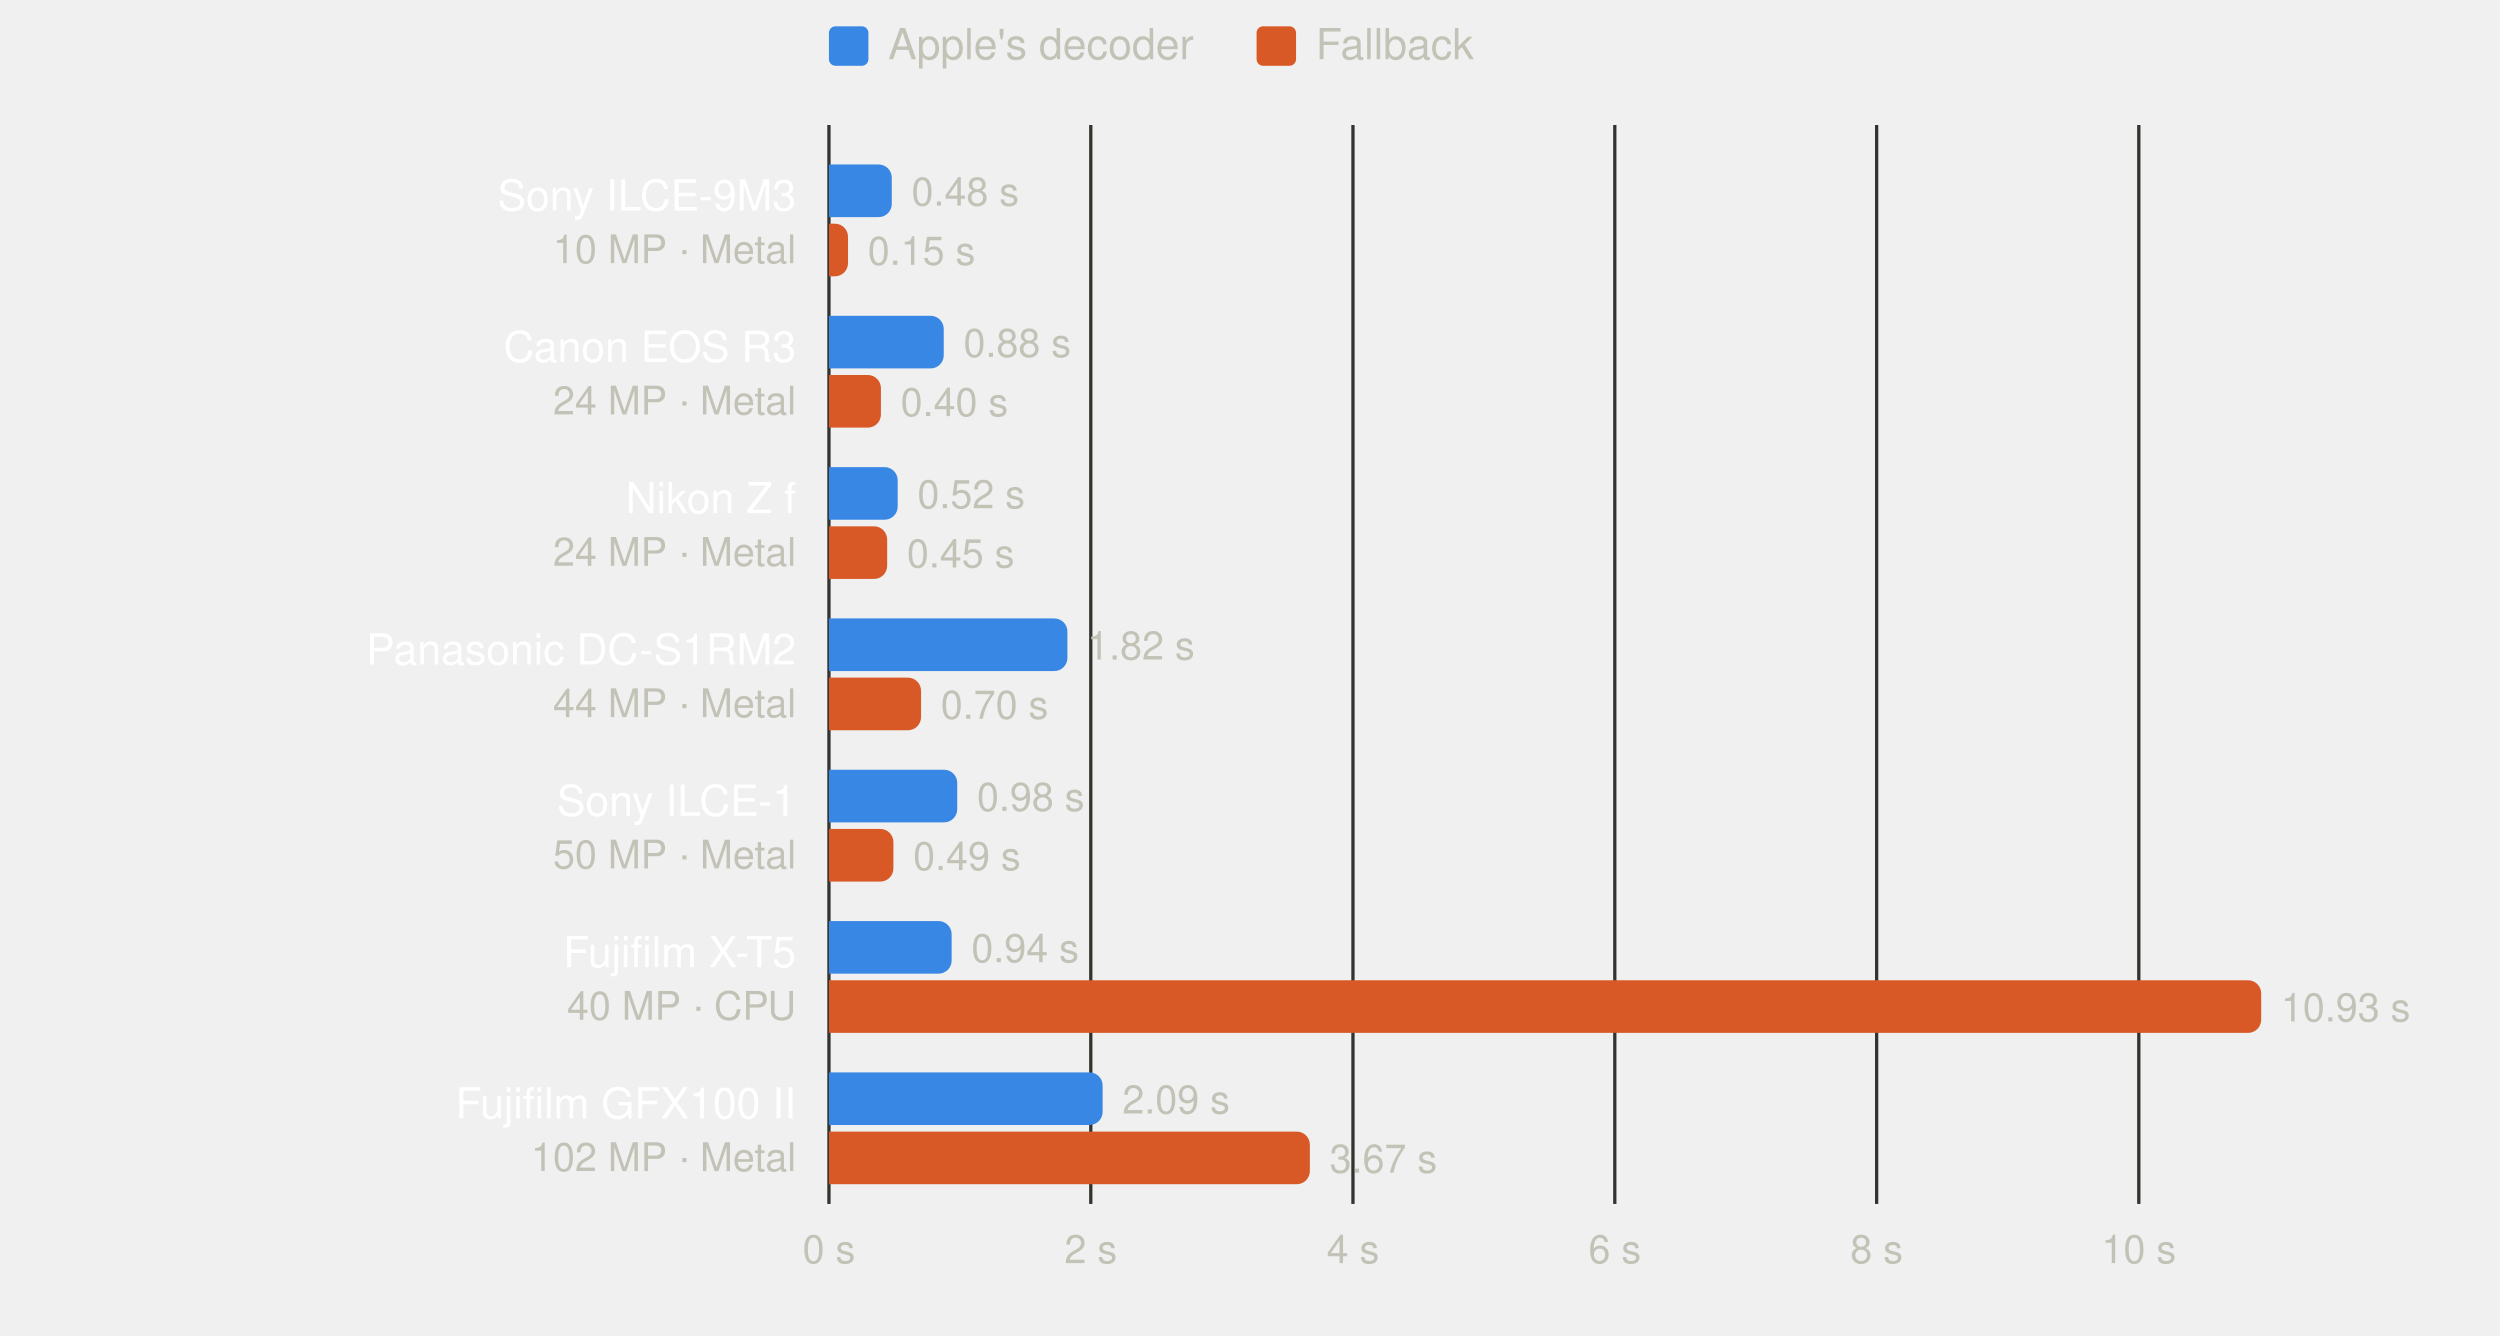
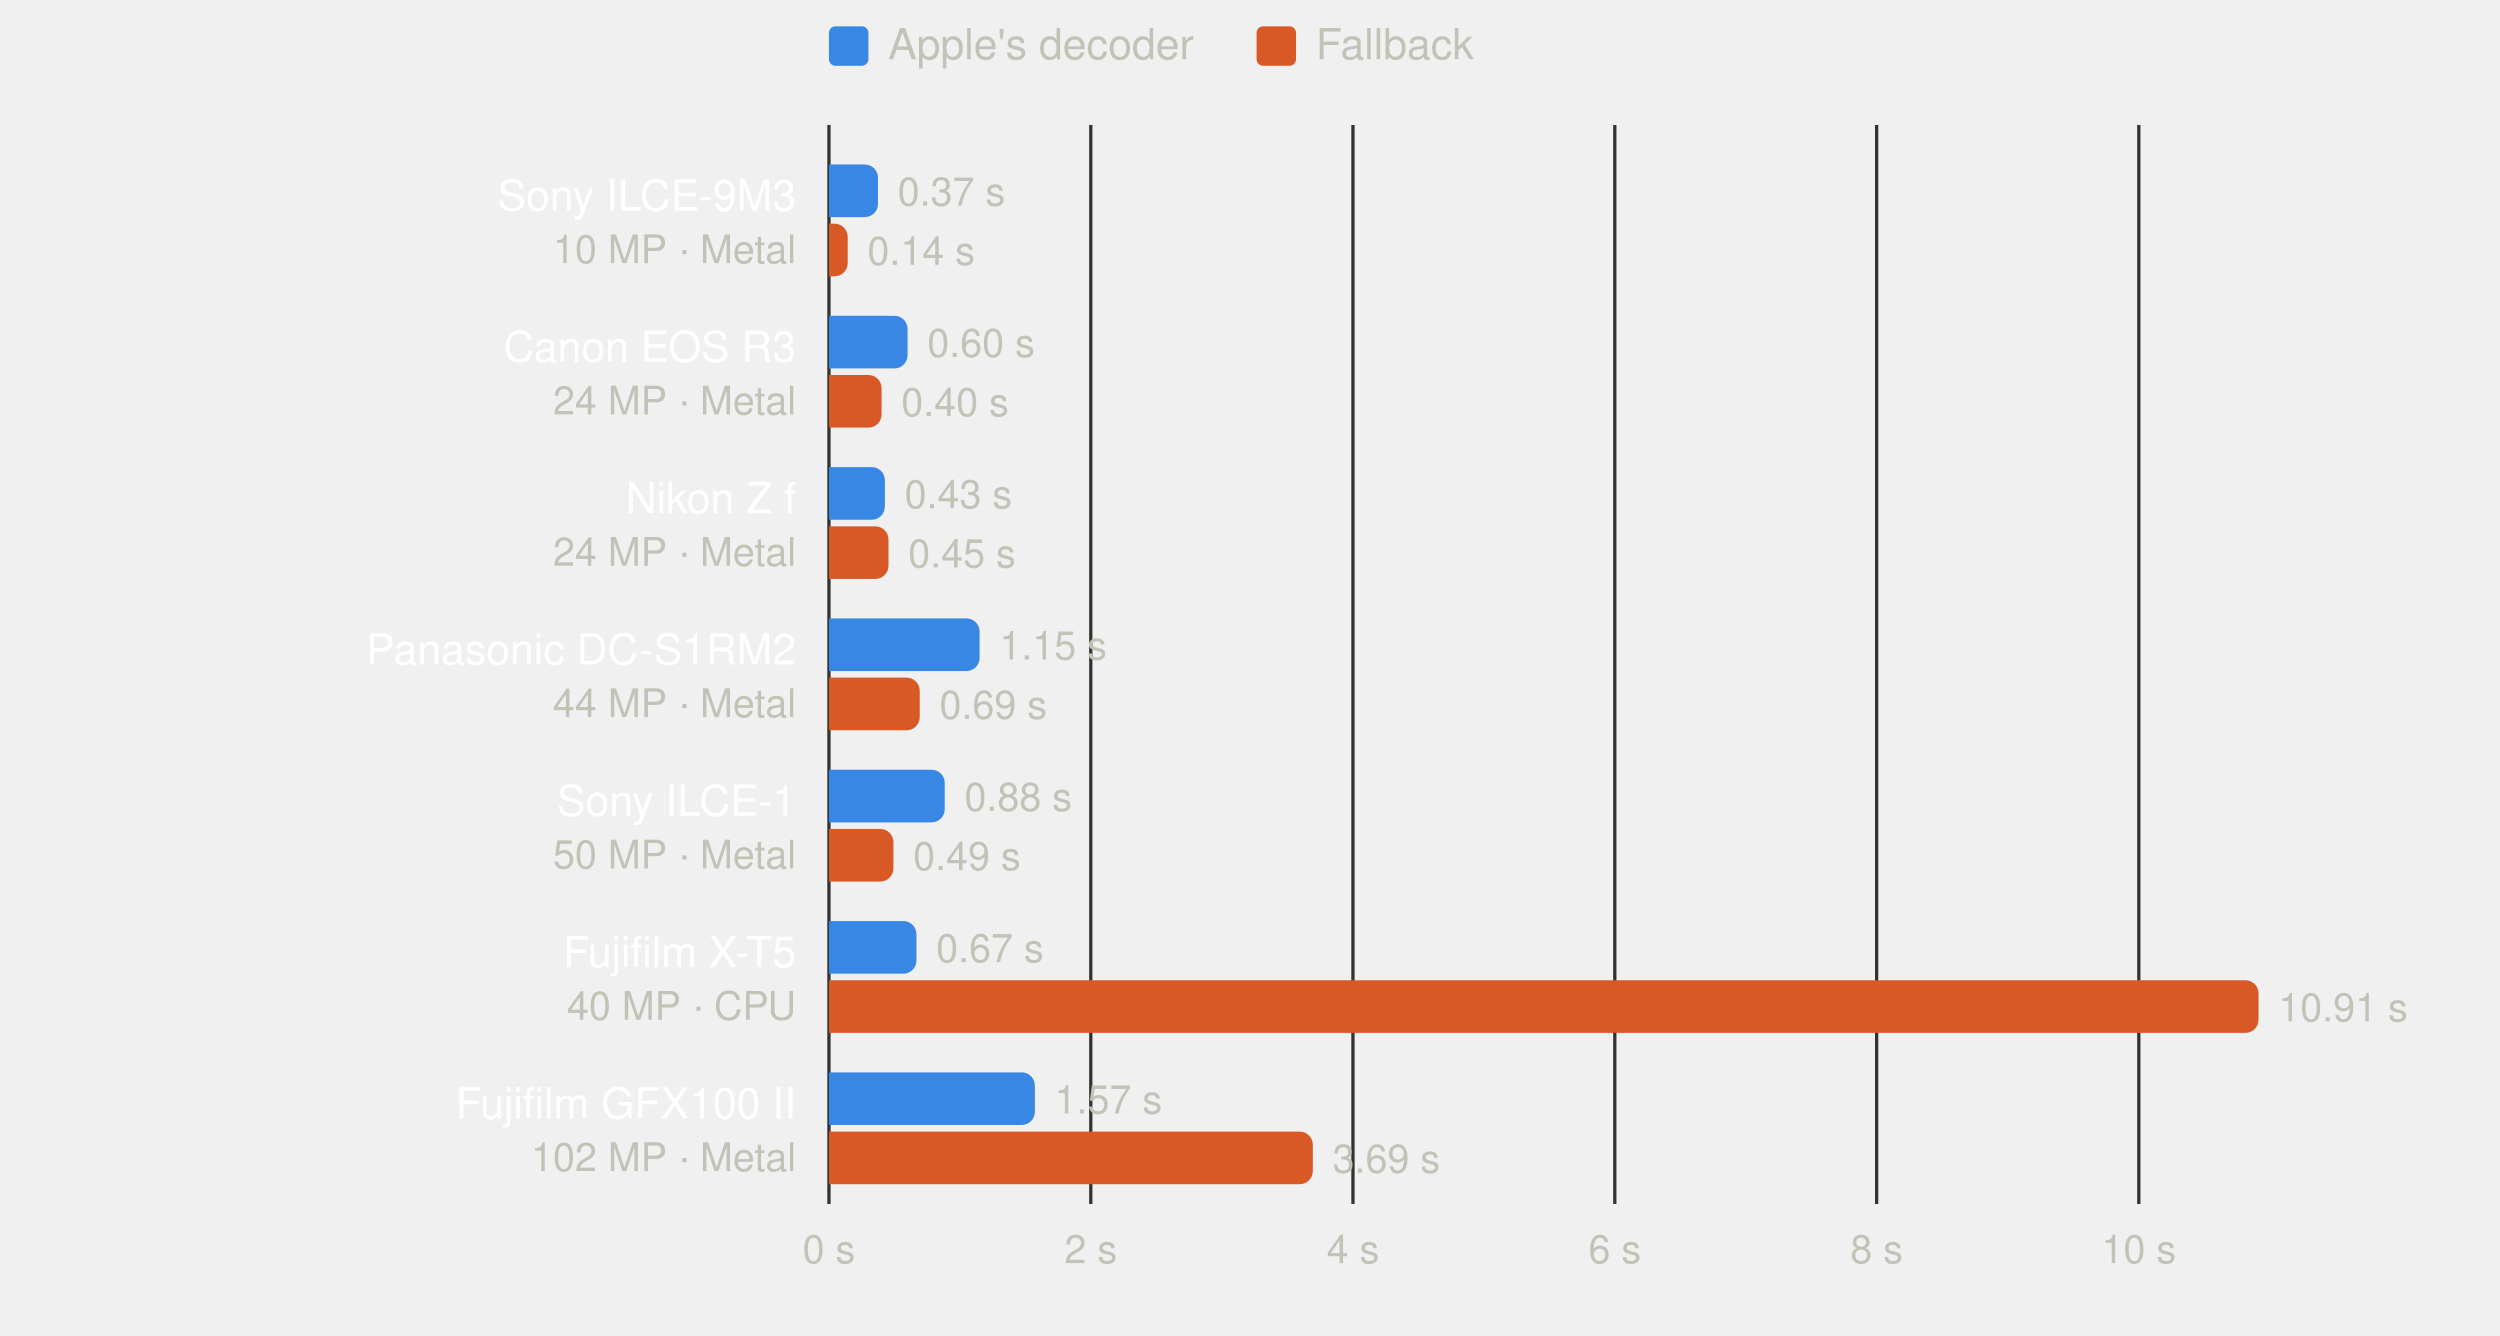
<svg xmlns="http://www.w3.org/2000/svg" viewBox="0 0 760 406" width="760" height="406" role="img" aria-label="Seconds from file to full-resolution image, per decoder" font-family="-apple-system, BlinkMacSystemFont, 'Segoe UI', Helvetica, Arial, sans-serif" font-size="13">
  <rect x="252" y="8" width="12" height="12" rx="2" fill="#3987e5" />
  <text x="270.0" y="18.0" text-anchor="start" fill="#c3c2b7" font-weight="400" font-size="13">Apple's decoder</text>
  <rect x="382.0" y="8" width="12" height="12" rx="2" fill="#d95926" />
  <text x="400.0" y="18.0" text-anchor="start" fill="#c3c2b7" font-weight="400" font-size="13">Fallback</text>
  <line x1="252.0" y1="38.0" x2="252.0" y2="366.0" stroke="#33332f" stroke-width="1" />
  <text x="252.0" y="384.0" text-anchor="middle" fill="#c3c2b7" font-weight="400" font-size="12">0 s</text>
  <line x1="331.6" y1="38.0" x2="331.6" y2="366.0" stroke="#33332f" stroke-width="1" />
  <text x="331.6" y="384.0" text-anchor="middle" fill="#c3c2b7" font-weight="400" font-size="12">2 s</text>
  <line x1="411.3" y1="38.0" x2="411.3" y2="366.0" stroke="#33332f" stroke-width="1" />
  <text x="411.3" y="384.0" text-anchor="middle" fill="#c3c2b7" font-weight="400" font-size="12">4 s</text>
  <line x1="490.9" y1="38.0" x2="490.9" y2="366.0" stroke="#33332f" stroke-width="1" />
  <text x="490.9" y="384.0" text-anchor="middle" fill="#c3c2b7" font-weight="400" font-size="12">6 s</text>
  <line x1="570.5" y1="38.0" x2="570.5" y2="366.0" stroke="#33332f" stroke-width="1" />
  <text x="570.5" y="384.0" text-anchor="middle" fill="#c3c2b7" font-weight="400" font-size="12">8 s</text>
  <line x1="650.2" y1="38.0" x2="650.2" y2="366.0" stroke="#33332f" stroke-width="1" />
  <text x="650.2" y="384.0" text-anchor="middle" fill="#c3c2b7" font-weight="400" font-size="12">10 s</text>
  <text x="242.0" y="64.0" text-anchor="end" fill="#ffffff" font-weight="400" font-size="13">Sony ILCE-9M3</text>
  <text x="242.0" y="80.0" text-anchor="end" fill="#c3c2b7" font-weight="400" font-size="12">10 MP · Metal</text>
-   <path d="M252.0,50.0 h15.1 a4,4 0 0 1 4,4 v8.0 a4,4 0 0 1 -4,4 h-15.1 z" fill="#3987e5" fill-opacity="1.0" />
-   <text x="277.1" y="62.5" text-anchor="start" fill="#c3c2b7" font-weight="400" font-size="12">0.48 s</text>
-   <path d="M252.0,68.0 h1.8 a4,4 0 0 1 4,4 v8.0 a4,4 0 0 1 -4,4 h-1.8 z" fill="#d95926" fill-opacity="1.0" />
-   <text x="263.8" y="80.5" text-anchor="start" fill="#c3c2b7" font-weight="400" font-size="12">0.15 s</text>
+   <path d="M252.0,50.0 h10.9 a4,4 0 0 1 4,4 v8.0 a4,4 0 0 1 -4,4 h-10.9 z" fill="#3987e5" fill-opacity="1.0" />
+   <text x="272.9" y="62.5" text-anchor="start" fill="#c3c2b7" font-weight="400" font-size="12">0.37 s</text>
+   <path d="M252.0,68.0 h1.7 a4,4 0 0 1 4,4 v8.0 a4,4 0 0 1 -4,4 h-1.7 z" fill="#d95926" fill-opacity="1.0" />
+   <text x="263.7" y="80.5" text-anchor="start" fill="#c3c2b7" font-weight="400" font-size="12">0.14 s</text>
  <text x="242.0" y="110.0" text-anchor="end" fill="#ffffff" font-weight="400" font-size="13">Canon EOS R3</text>
  <text x="242.0" y="126.0" text-anchor="end" fill="#c3c2b7" font-weight="400" font-size="12">24 MP · Metal</text>
-   <path d="M252.0,96.0 h30.9 a4,4 0 0 1 4,4 v8.0 a4,4 0 0 1 -4,4 h-30.9 z" fill="#3987e5" fill-opacity="1.0" />
-   <text x="292.9" y="108.5" text-anchor="start" fill="#c3c2b7" font-weight="400" font-size="12">0.88 s</text>
-   <path d="M252.0,114.0 h11.8 a4,4 0 0 1 4,4 v8.0 a4,4 0 0 1 -4,4 h-11.8 z" fill="#d95926" fill-opacity="1.0" />
-   <text x="273.8" y="126.5" text-anchor="start" fill="#c3c2b7" font-weight="400" font-size="12">0.40 s</text>
+   <path d="M252.0,96.0 h19.9 a4,4 0 0 1 4,4 v8.0 a4,4 0 0 1 -4,4 h-19.9 z" fill="#3987e5" fill-opacity="1.0" />
+   <text x="281.9" y="108.5" text-anchor="start" fill="#c3c2b7" font-weight="400" font-size="12">0.60 s</text>
+   <path d="M252.0,114.0 h12.0 a4,4 0 0 1 4,4 v8.0 a4,4 0 0 1 -4,4 h-12.0 z" fill="#d95926" fill-opacity="1.0" />
+   <text x="274.0" y="126.5" text-anchor="start" fill="#c3c2b7" font-weight="400" font-size="12">0.40 s</text>
  <text x="242.0" y="156.0" text-anchor="end" fill="#ffffff" font-weight="400" font-size="13">Nikon Z f</text>
  <text x="242.0" y="172.0" text-anchor="end" fill="#c3c2b7" font-weight="400" font-size="12">24 MP · Metal</text>
-   <path d="M252.0,142.0 h16.9 a4,4 0 0 1 4,4 v8.0 a4,4 0 0 1 -4,4 h-16.9 z" fill="#3987e5" fill-opacity="1.0" />
-   <text x="278.9" y="154.5" text-anchor="start" fill="#c3c2b7" font-weight="400" font-size="12">0.52 s</text>
-   <path d="M252.0,160.0 h13.7 a4,4 0 0 1 4,4 v8.0 a4,4 0 0 1 -4,4 h-13.7 z" fill="#d95926" fill-opacity="1.0" />
-   <text x="275.7" y="172.5" text-anchor="start" fill="#c3c2b7" font-weight="400" font-size="12">0.45 s</text>
+   <path d="M252.0,142.0 h13.0 a4,4 0 0 1 4,4 v8.0 a4,4 0 0 1 -4,4 h-13.0 z" fill="#3987e5" fill-opacity="1.0" />
+   <text x="275.0" y="154.5" text-anchor="start" fill="#c3c2b7" font-weight="400" font-size="12">0.43 s</text>
+   <path d="M252.0,160.0 h14.1 a4,4 0 0 1 4,4 v8.0 a4,4 0 0 1 -4,4 h-14.1 z" fill="#d95926" fill-opacity="1.0" />
+   <text x="276.1" y="172.5" text-anchor="start" fill="#c3c2b7" font-weight="400" font-size="12">0.45 s</text>
  <text x="242.0" y="202.0" text-anchor="end" fill="#ffffff" font-weight="400" font-size="13">Panasonic DC-S1RM2</text>
  <text x="242.0" y="218.0" text-anchor="end" fill="#c3c2b7" font-weight="400" font-size="12">44 MP · Metal</text>
-   <path d="M252.0,188.0 h68.5 a4,4 0 0 1 4,4 v8.0 a4,4 0 0 1 -4,4 h-68.5 z" fill="#3987e5" fill-opacity="1.0" />
-   <text x="330.5" y="200.5" text-anchor="start" fill="#c3c2b7" font-weight="400" font-size="12">1.82 s</text>
-   <path d="M252.0,206.0 h24.0 a4,4 0 0 1 4,4 v8.0 a4,4 0 0 1 -4,4 h-24.0 z" fill="#d95926" fill-opacity="1.0" />
-   <text x="286.0" y="218.5" text-anchor="start" fill="#c3c2b7" font-weight="400" font-size="12">0.70 s</text>
+   <path d="M252.0,188.0 h41.8 a4,4 0 0 1 4,4 v8.0 a4,4 0 0 1 -4,4 h-41.8 z" fill="#3987e5" fill-opacity="1.0" />
+   <text x="303.8" y="200.5" text-anchor="start" fill="#c3c2b7" font-weight="400" font-size="12">1.15 s</text>
+   <path d="M252.0,206.0 h23.6 a4,4 0 0 1 4,4 v8.0 a4,4 0 0 1 -4,4 h-23.6 z" fill="#d95926" fill-opacity="1.0" />
+   <text x="285.6" y="218.5" text-anchor="start" fill="#c3c2b7" font-weight="400" font-size="12">0.69 s</text>
  <text x="242.0" y="248.0" text-anchor="end" fill="#ffffff" font-weight="400" font-size="13">Sony ILCE-1</text>
  <text x="242.0" y="264.0" text-anchor="end" fill="#c3c2b7" font-weight="400" font-size="12">50 MP · Metal</text>
-   <path d="M252.0,234.0 h35.0 a4,4 0 0 1 4,4 v8.0 a4,4 0 0 1 -4,4 h-35.0 z" fill="#3987e5" fill-opacity="1.0" />
-   <text x="297.0" y="246.5" text-anchor="start" fill="#c3c2b7" font-weight="400" font-size="12">0.98 s</text>
+   <path d="M252.0,234.0 h31.2 a4,4 0 0 1 4,4 v8.0 a4,4 0 0 1 -4,4 h-31.2 z" fill="#3987e5" fill-opacity="1.0" />
+   <text x="293.2" y="246.5" text-anchor="start" fill="#c3c2b7" font-weight="400" font-size="12">0.88 s</text>
  <path d="M252.0,252.0 h15.6 a4,4 0 0 1 4,4 v8.0 a4,4 0 0 1 -4,4 h-15.6 z" fill="#d95926" fill-opacity="1.0" />
  <text x="277.6" y="264.5" text-anchor="start" fill="#c3c2b7" font-weight="400" font-size="12">0.49 s</text>
  <text x="242.0" y="294.0" text-anchor="end" fill="#ffffff" font-weight="400" font-size="13">Fujifilm X-T5</text>
  <text x="242.0" y="310.0" text-anchor="end" fill="#c3c2b7" font-weight="400" font-size="12">40 MP · CPU</text>
-   <path d="M252.0,280.0 h33.3 a4,4 0 0 1 4,4 v8.0 a4,4 0 0 1 -4,4 h-33.3 z" fill="#3987e5" fill-opacity="1.0" />
-   <text x="295.3" y="292.5" text-anchor="start" fill="#c3c2b7" font-weight="400" font-size="12">0.94 s</text>
-   <path d="M252.0,298.0 h431.4 a4,4 0 0 1 4,4 v8.0 a4,4 0 0 1 -4,4 h-431.4 z" fill="#d95926" fill-opacity="1.0" />
-   <text x="693.4" y="310.5" text-anchor="start" fill="#c3c2b7" font-weight="400" font-size="12">10.93 s</text>
+   <path d="M252.0,280.0 h22.6 a4,4 0 0 1 4,4 v8.0 a4,4 0 0 1 -4,4 h-22.6 z" fill="#3987e5" fill-opacity="1.0" />
+   <text x="284.6" y="292.5" text-anchor="start" fill="#c3c2b7" font-weight="400" font-size="12">0.67 s</text>
+   <path d="M252.0,298.0 h430.6 a4,4 0 0 1 4,4 v8.0 a4,4 0 0 1 -4,4 h-430.6 z" fill="#d95926" fill-opacity="1.0" />
+   <text x="692.6" y="310.5" text-anchor="start" fill="#c3c2b7" font-weight="400" font-size="12">10.91 s</text>
  <text x="242.0" y="340.0" text-anchor="end" fill="#ffffff" font-weight="400" font-size="13">Fujifilm GFX100 II</text>
  <text x="242.0" y="356.0" text-anchor="end" fill="#c3c2b7" font-weight="400" font-size="12">102 MP · Metal</text>
-   <path d="M252.0,326.0 h79.2 a4,4 0 0 1 4,4 v8.0 a4,4 0 0 1 -4,4 h-79.2 z" fill="#3987e5" fill-opacity="1.0" />
-   <text x="341.2" y="338.5" text-anchor="start" fill="#c3c2b7" font-weight="400" font-size="12">2.09 s</text>
-   <path d="M252.0,344.0 h142.2 a4,4 0 0 1 4,4 v8.0 a4,4 0 0 1 -4,4 h-142.2 z" fill="#d95926" fill-opacity="1.0" />
-   <text x="404.2" y="356.5" text-anchor="start" fill="#c3c2b7" font-weight="400" font-size="12">3.67 s</text>
+   <path d="M252.0,326.0 h58.6 a4,4 0 0 1 4,4 v8.0 a4,4 0 0 1 -4,4 h-58.6 z" fill="#3987e5" fill-opacity="1.0" />
+   <text x="320.6" y="338.5" text-anchor="start" fill="#c3c2b7" font-weight="400" font-size="12">1.57 s</text>
+   <path d="M252.0,344.0 h143.1 a4,4 0 0 1 4,4 v8.0 a4,4 0 0 1 -4,4 h-143.1 z" fill="#d95926" fill-opacity="1.0" />
+   <text x="405.1" y="356.5" text-anchor="start" fill="#c3c2b7" font-weight="400" font-size="12">3.69 s</text>
</svg>
